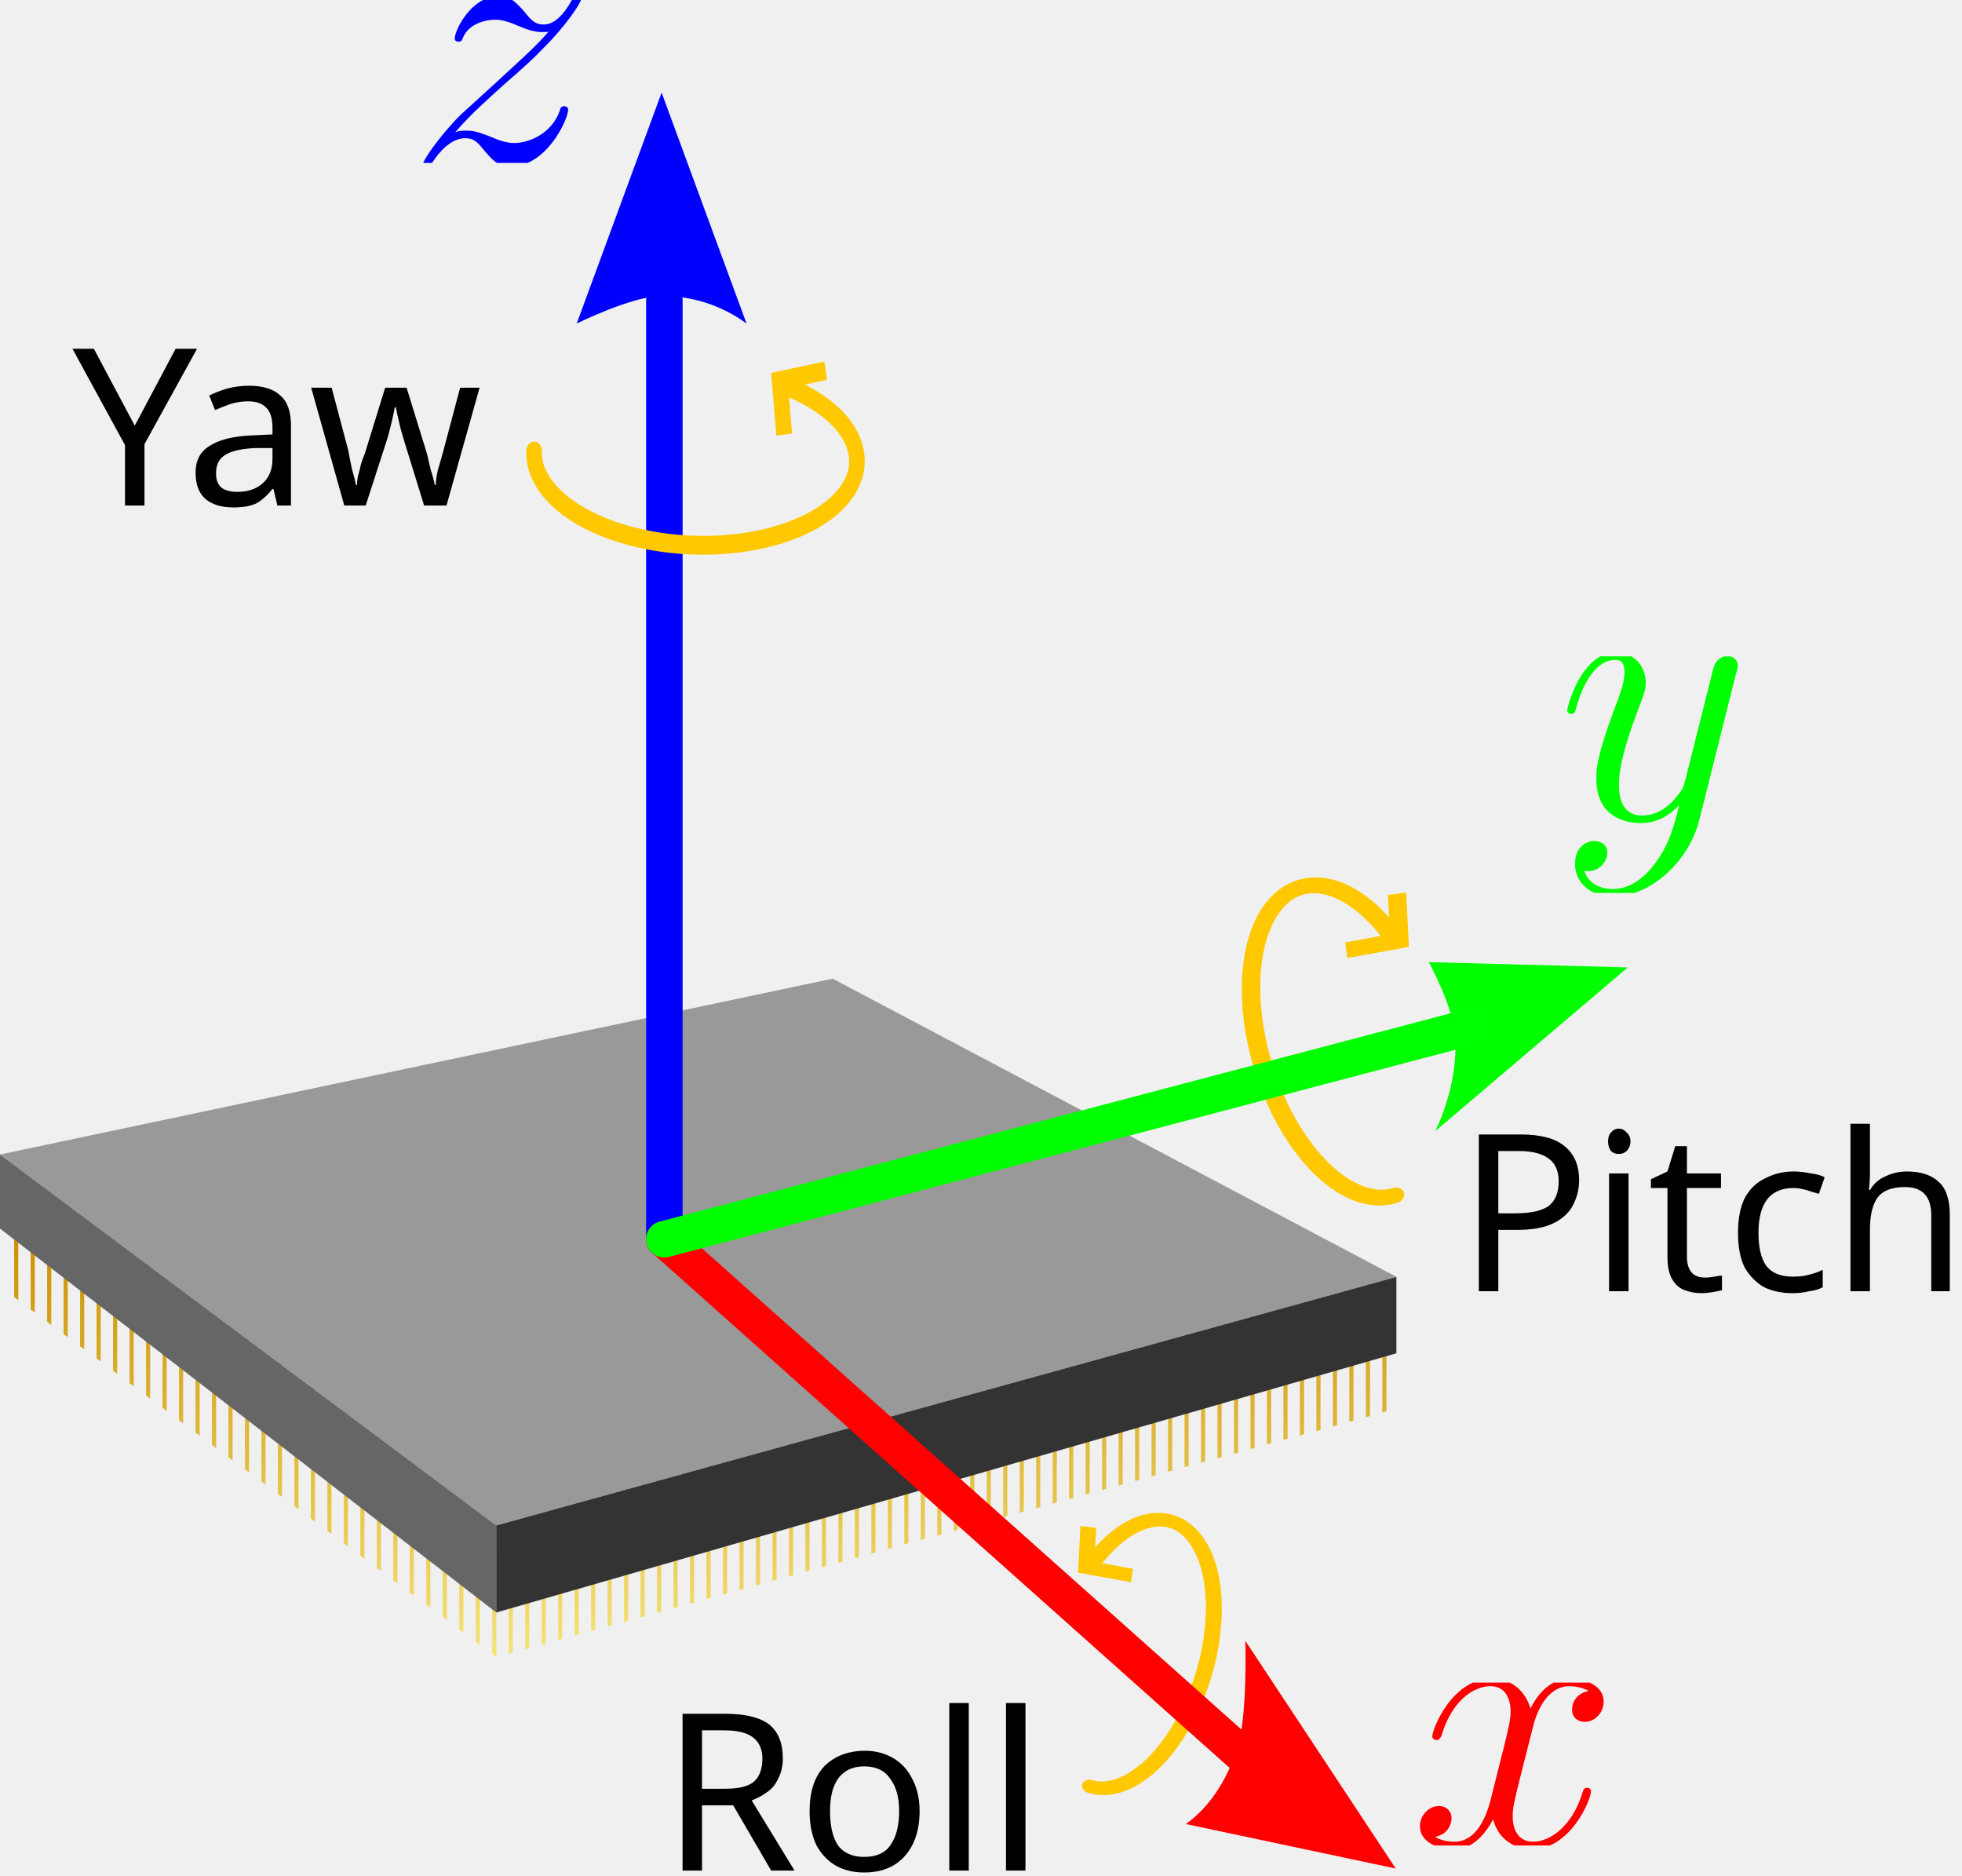
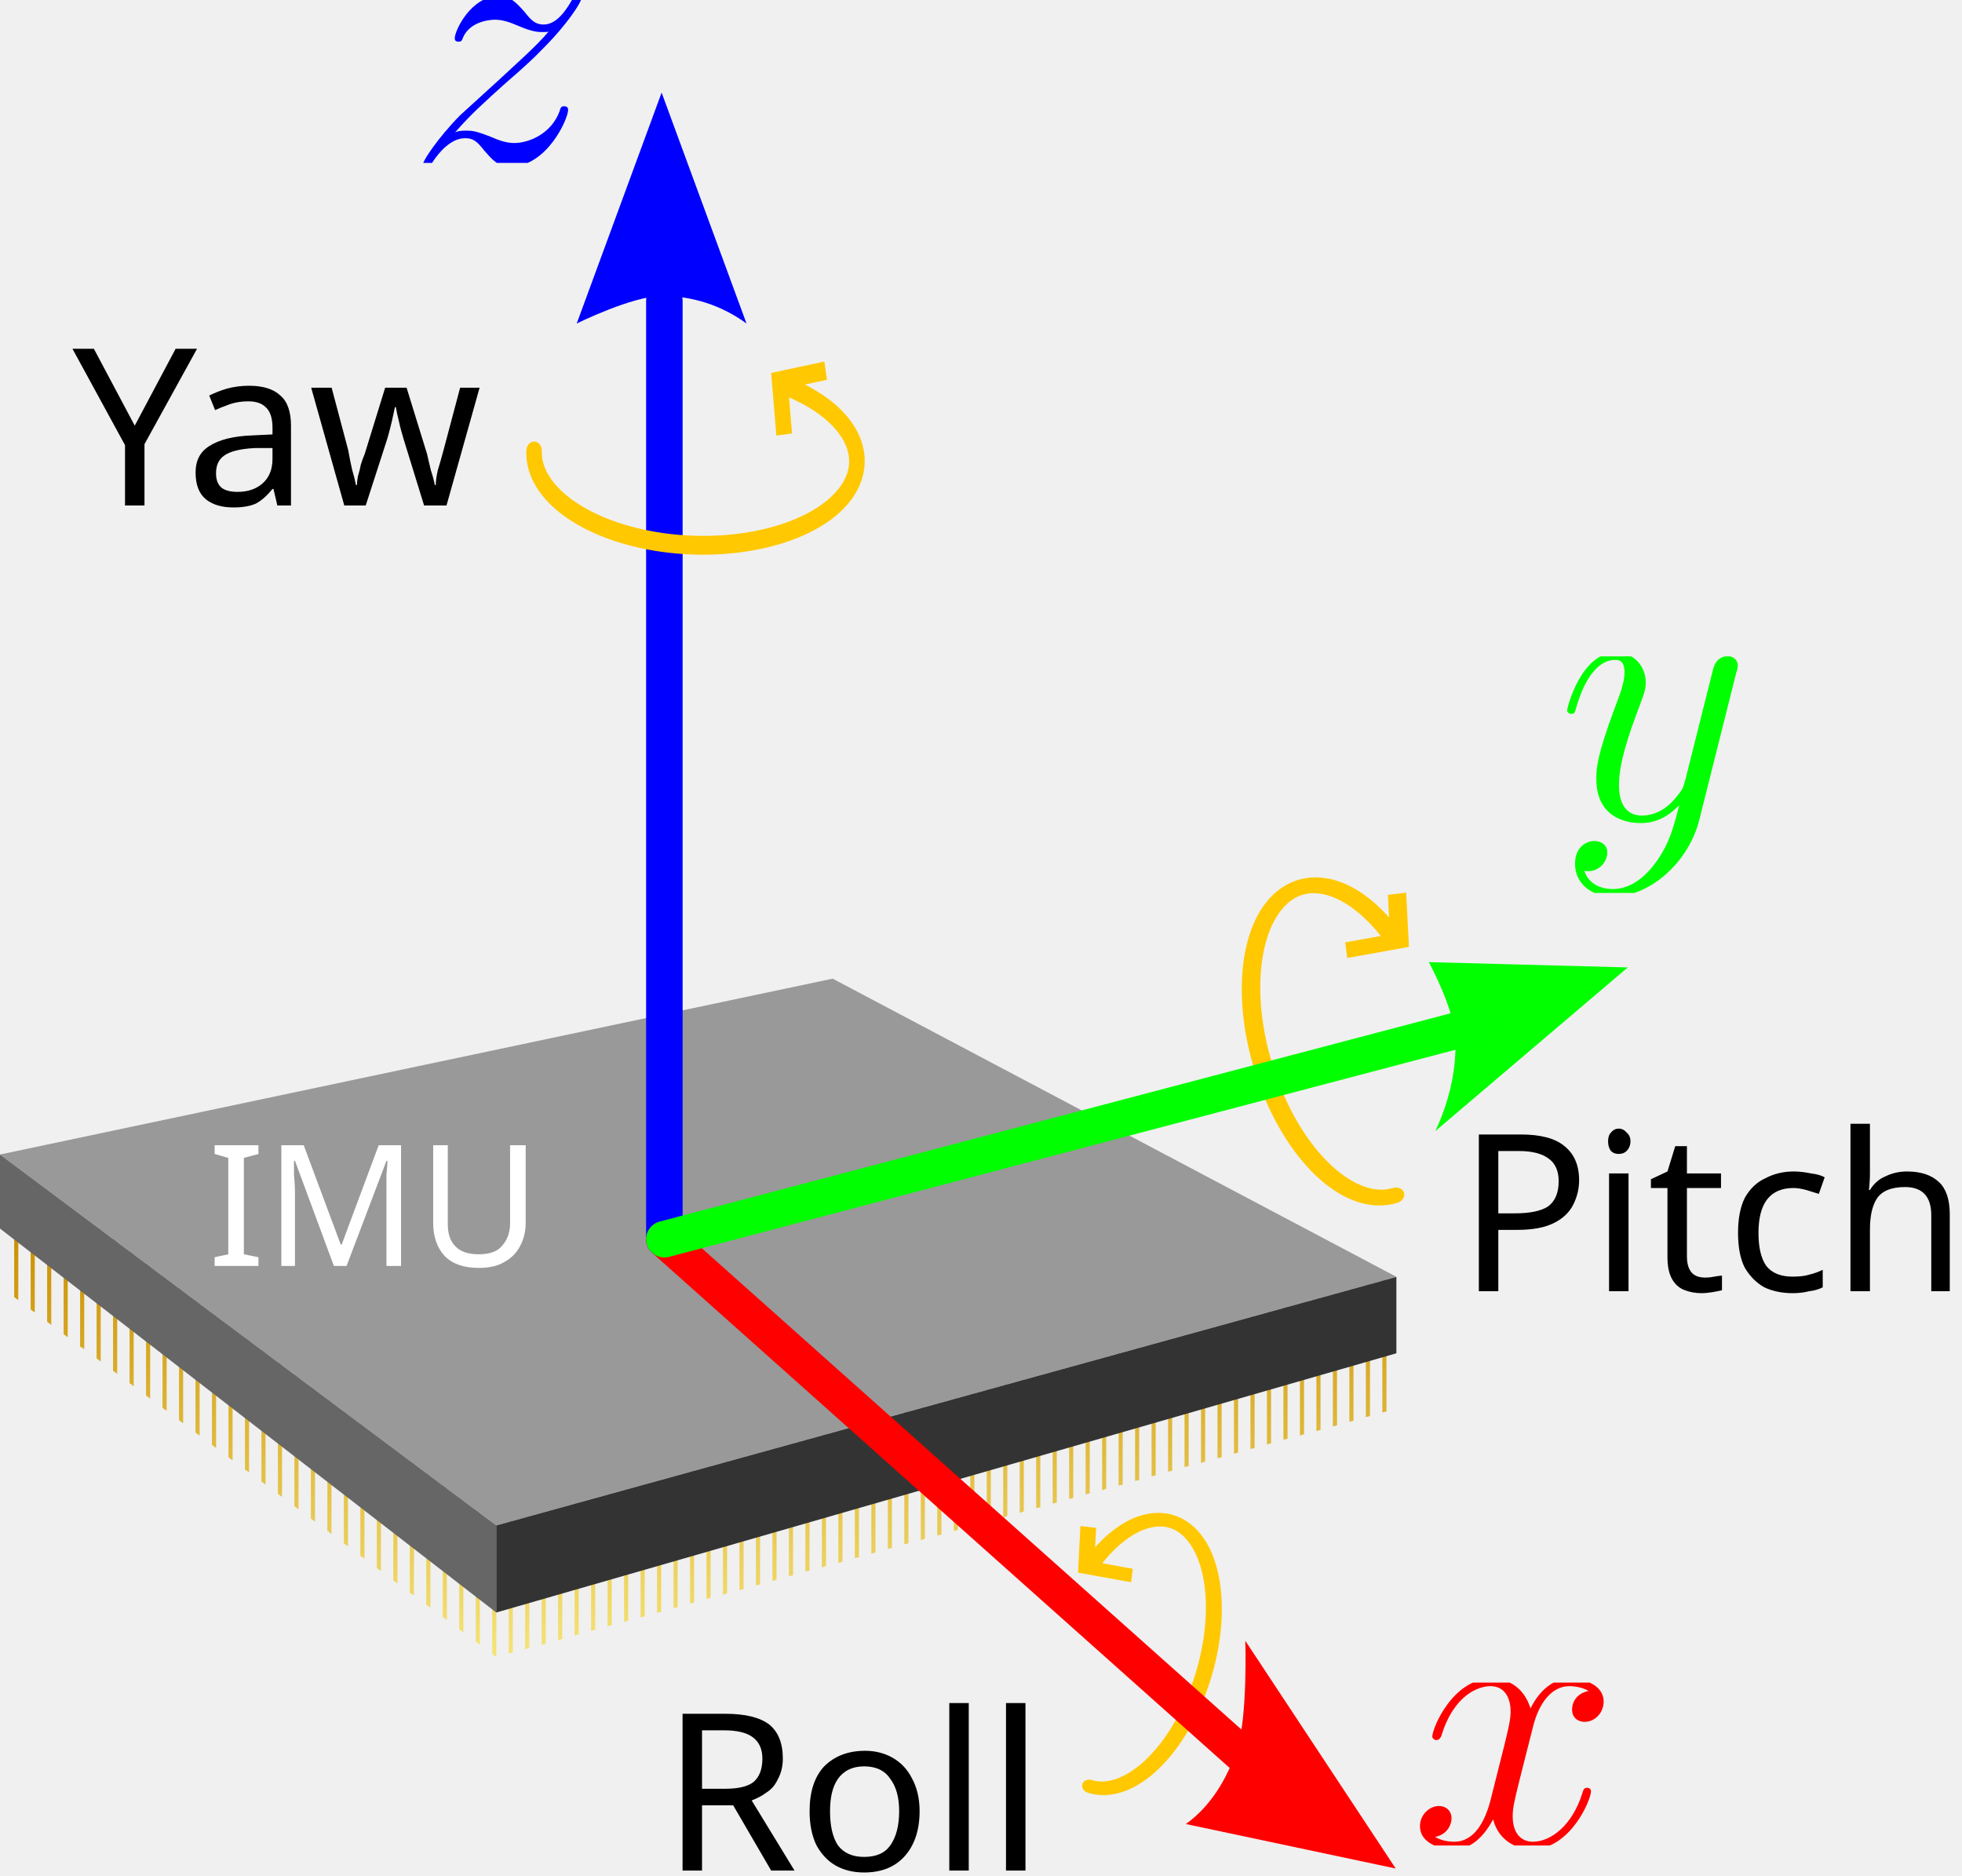
<svg xmlns="http://www.w3.org/2000/svg" width="31.492mm" height="30.099mm" viewBox="0 0 31.492 30.099" version="1.1" id="svg769" xml:space="preserve">
  <defs id="defs766">
    <clipPath clipPathUnits="userSpaceOnUse" id="clipPath1042">
      <path d="M 0,0 H 617 V 446 H 0 Z" id="path1040" />
    </clipPath>
    <clipPath clipPathUnits="userSpaceOnUse" id="clipPath1046">
      <path d="M 0,0 H 313773 V 226990 H 0 Z" id="path1044" />
    </clipPath>
    <clipPath clipPathUnits="userSpaceOnUse" id="clipPath1050">
      <path d="M 0,0 H 313773 V 226990 H 0 Z" id="path1048" />
    </clipPath>
    <clipPath clipPathUnits="userSpaceOnUse" id="clipPath1054">
      <path d="M 0,0 H 313773 V 226990 H 0 Z" id="path1052" />
    </clipPath>
    <clipPath clipPathUnits="userSpaceOnUse" id="clipPath1058">
      <path d="M 0,0 H 313773 V 226990 H 0 Z" id="path1056" />
    </clipPath>
    <clipPath clipPathUnits="userSpaceOnUse" id="clipPath1062">
      <path d="M 0,0 H 313773 V 226990 H 0 Z" id="path1060" />
    </clipPath>
    <clipPath clipPathUnits="userSpaceOnUse" id="clipPath1066">
      <path d="M 0,0 H 313773 V 226990 H 0 Z" id="path1064" />
    </clipPath>
    <clipPath clipPathUnits="userSpaceOnUse" id="clipPath1070">
      <path d="M 0,0 H 313773 V 226990 H 0 Z" id="path1068" />
    </clipPath>
    <clipPath clipPathUnits="userSpaceOnUse" id="clipPath1074">
      <path d="M 0,0 H 313773 V 226990 H 0 Z" id="path1072" />
    </clipPath>
    <clipPath clipPathUnits="userSpaceOnUse" id="clipPath1078">
      <path d="M 0,0 H 313773 V 226990 H 0 Z" id="path1076" />
    </clipPath>
    <clipPath clipPathUnits="userSpaceOnUse" id="clipPath1082">
      <path d="M 0,0 H 313773 V 226990 H 0 Z" id="path1080" />
    </clipPath>
    <clipPath clipPathUnits="userSpaceOnUse" id="clipPath1086">
      <path d="M 0,0 H 313773 V 226990 H 0 Z" id="path1084" />
    </clipPath>
    <clipPath clipPathUnits="userSpaceOnUse" id="clipPath1090">
      <path d="M 0,0 H 313773 V 226990 H 0 Z" id="path1088" />
    </clipPath>
    <clipPath clipPathUnits="userSpaceOnUse" id="clipPath1094">
      <path d="M 0,0 H 313773 V 226990 H 0 Z" id="path1092" />
    </clipPath>
    <clipPath clipPathUnits="userSpaceOnUse" id="clipPath1098">
      <path d="M 0,0 H 313773 V 226990 H 0 Z" id="path1096" />
    </clipPath>
    <clipPath clipPathUnits="userSpaceOnUse" id="clipPath1102">
      <path d="M 0,0 H 313773 V 226990 H 0 Z" id="path1100" />
    </clipPath>
    <clipPath clipPathUnits="userSpaceOnUse" id="clipPath1106">
      <path d="M 0,0 H 313773 V 226990 H 0 Z" id="path1104" />
    </clipPath>
    <clipPath clipPathUnits="userSpaceOnUse" id="clipPath1110">
      <path d="M 0,0 H 313773 V 226990 H 0 Z" id="path1108" />
    </clipPath>
    <clipPath clipPathUnits="userSpaceOnUse" id="clipPath1114">
      <path d="M 0,0 H 313773 V 226990 H 0 Z" id="path1112" />
    </clipPath>
    <clipPath clipPathUnits="userSpaceOnUse" id="clipPath1118">
      <path d="M 0,0 H 313773 V 226990 H 0 Z" id="path1116" />
    </clipPath>
    <clipPath clipPathUnits="userSpaceOnUse" id="clipPath1122">
      <path d="M 0,0 H 313773 V 226990 H 0 Z" id="path1120" />
    </clipPath>
    <clipPath clipPathUnits="userSpaceOnUse" id="clipPath1126">
      <path d="M 0,0 H 313773 V 226990 H 0 Z" id="path1124" />
    </clipPath>
    <clipPath clipPathUnits="userSpaceOnUse" id="clipPath1130">
      <path d="M 0,0 H 313773 V 226990 H 0 Z" id="path1128" />
    </clipPath>
    <clipPath clipPathUnits="userSpaceOnUse" id="clipPath1134">
      <path d="M 0,0 H 313773 V 226990 H 0 Z" id="path1132" />
    </clipPath>
    <clipPath clipPathUnits="userSpaceOnUse" id="clipPath1138">
      <path d="M 0,0 H 313773 V 226990 H 0 Z" id="path1136" />
    </clipPath>
    <clipPath clipPathUnits="userSpaceOnUse" id="clipPath1142">
      <path d="M 0,0 H 313773 V 226990 H 0 Z" id="path1140" />
    </clipPath>
    <clipPath clipPathUnits="userSpaceOnUse" id="clipPath1146">
      <path d="M 0,0 H 313773 V 226990 H 0 Z" id="path1144" />
    </clipPath>
    <clipPath clipPathUnits="userSpaceOnUse" id="clipPath1150">
      <path d="M 0,0 H 313773 V 226990 H 0 Z" id="path1148" />
    </clipPath>
    <clipPath clipPathUnits="userSpaceOnUse" id="clipPath1154">
      <path d="M 0,0 H 313773 V 226990 H 0 Z" id="path1152" />
    </clipPath>
    <clipPath clipPathUnits="userSpaceOnUse" id="clipPath1158">
      <path d="M 0,0 H 313773 V 226990 H 0 Z" id="path1156" />
    </clipPath>
    <clipPath clipPathUnits="userSpaceOnUse" id="clipPath1162">
      <path d="M 0,0 H 313773 V 226990 H 0 Z" id="path1160" />
    </clipPath>
    <clipPath clipPathUnits="userSpaceOnUse" id="clipPath1166">
      <path d="M 0,0 H 313773 V 226990 H 0 Z" id="path1164" />
    </clipPath>
    <clipPath clipPathUnits="userSpaceOnUse" id="clipPath1170">
      <path d="M 0,0 H 313773 V 226990 H 0 Z" id="path1168" />
    </clipPath>
    <clipPath clipPathUnits="userSpaceOnUse" id="clipPath1174">
      <path d="M 0,0 H 313773 V 226990 H 0 Z" id="path1172" />
    </clipPath>
    <clipPath clipPathUnits="userSpaceOnUse" id="clipPath1178">
      <path d="M 0,0 H 313773 V 226990 H 0 Z" id="path1176" />
    </clipPath>
    <clipPath clipPathUnits="userSpaceOnUse" id="clipPath1182">
      <path d="M 0,0 H 313773 V 226990 H 0 Z" id="path1180" />
    </clipPath>
    <clipPath clipPathUnits="userSpaceOnUse" id="clipPath1186">
      <path d="M 0,0 H 313773 V 226990 H 0 Z" id="path1184" />
    </clipPath>
    <clipPath clipPathUnits="userSpaceOnUse" id="clipPath1190">
      <path d="M 0,0 H 313773 V 226990 H 0 Z" id="path1188" />
    </clipPath>
    <clipPath clipPathUnits="userSpaceOnUse" id="clipPath1194">
      <path d="M 0,0 H 313773 V 226990 H 0 Z" id="path1192" />
    </clipPath>
    <clipPath clipPathUnits="userSpaceOnUse" id="clipPath1198">
      <path d="M 0,0 H 313773 V 226990 H 0 Z" id="path1196" />
    </clipPath>
    <clipPath clipPathUnits="userSpaceOnUse" id="clipPath1202">
      <path d="M 0,0 H 313773 V 226990 H 0 Z" id="path1200" />
    </clipPath>
    <clipPath clipPathUnits="userSpaceOnUse" id="clipPath1206">
      <path d="M 0,0 H 313773 V 226990 H 0 Z" id="path1204" />
    </clipPath>
    <clipPath clipPathUnits="userSpaceOnUse" id="clipPath1210">
      <path d="M 0,0 H 313773 V 226990 H 0 Z" id="path1208" />
    </clipPath>
    <clipPath clipPathUnits="userSpaceOnUse" id="clipPath1214">
      <path d="M 0,0 H 313773 V 226990 H 0 Z" id="path1212" />
    </clipPath>
    <clipPath clipPathUnits="userSpaceOnUse" id="clipPath1218">
      <path d="M 0,0 H 313773 V 226990 H 0 Z" id="path1216" />
    </clipPath>
    <clipPath clipPathUnits="userSpaceOnUse" id="clipPath1222">
      <path d="M 0,0 H 313773 V 226990 H 0 Z" id="path1220" />
    </clipPath>
    <clipPath clipPathUnits="userSpaceOnUse" id="clipPath1226">
      <path d="M 0,0 H 313773 V 226990 H 0 Z" id="path1224" />
    </clipPath>
    <clipPath clipPathUnits="userSpaceOnUse" id="clipPath1230">
      <path d="M 0,0 H 313773 V 226990 H 0 Z" id="path1228" />
    </clipPath>
    <clipPath clipPathUnits="userSpaceOnUse" id="clipPath1234">
      <path d="M 0,0 H 313773 V 226990 H 0 Z" id="path1232" />
    </clipPath>
    <clipPath clipPathUnits="userSpaceOnUse" id="clipPath1238">
      <path d="M 0,0 H 313773 V 226990 H 0 Z" id="path1236" />
    </clipPath>
    <clipPath clipPathUnits="userSpaceOnUse" id="clipPath1242">
      <path d="M 0,0 H 313773 V 226990 H 0 Z" id="path1240" />
    </clipPath>
    <clipPath clipPathUnits="userSpaceOnUse" id="clipPath1246">
      <path d="M 0,0 H 313773 V 226990 H 0 Z" id="path1244" />
    </clipPath>
    <clipPath clipPathUnits="userSpaceOnUse" id="clipPath1250">
      <path d="M 0,0 H 313773 V 226990 H 0 Z" id="path1248" />
    </clipPath>
    <clipPath clipPathUnits="userSpaceOnUse" id="clipPath1254">
      <path d="M 0,0 H 313773 V 226990 H 0 Z" id="path1252" />
    </clipPath>
    <clipPath clipPathUnits="userSpaceOnUse" id="clipPath1258">
      <path d="M 0,0 H 313773 V 226990 H 0 Z" id="path1256" />
    </clipPath>
    <clipPath clipPathUnits="userSpaceOnUse" id="clipPath1262">
      <path d="M 0,0 H 313773 V 226990 H 0 Z" id="path1260" />
    </clipPath>
    <clipPath clipPathUnits="userSpaceOnUse" id="clipPath1266">
      <path d="M 0,0 H 313773 V 226990 H 0 Z" id="path1264" />
    </clipPath>
    <clipPath clipPathUnits="userSpaceOnUse" id="clipPath1270">
      <path d="M 0,0 H 313773 V 226990 H 0 Z" id="path1268" />
    </clipPath>
    <clipPath clipPathUnits="userSpaceOnUse" id="clipPath1274">
      <path d="M 0,0 H 313773 V 226990 H 0 Z" id="path1272" />
    </clipPath>
    <clipPath clipPathUnits="userSpaceOnUse" id="clipPath1278">
      <path d="M 0,0 H 313773 V 226990 H 0 Z" id="path1276" />
    </clipPath>
    <clipPath clipPathUnits="userSpaceOnUse" id="clipPath1282">
      <path d="M 0,0 H 313773 V 226990 H 0 Z" id="path1280" />
    </clipPath>
    <clipPath clipPathUnits="userSpaceOnUse" id="clipPath1286">
      <path d="M 0,0 H 313773 V 226990 H 0 Z" id="path1284" />
    </clipPath>
    <clipPath clipPathUnits="userSpaceOnUse" id="clipPath1290">
      <path d="M 0,0 H 313773 V 226990 H 0 Z" id="path1288" />
    </clipPath>
    <clipPath clipPathUnits="userSpaceOnUse" id="clipPath1294">
      <path d="M 0,0 H 313773 V 226990 H 0 Z" id="path1292" />
    </clipPath>
    <clipPath clipPathUnits="userSpaceOnUse" id="clipPath1298">
      <path d="M 0,0 H 313773 V 226990 H 0 Z" id="path1296" />
    </clipPath>
    <clipPath clipPathUnits="userSpaceOnUse" id="clipPath1302">
      <path d="M 0,0 H 313773 V 226990 H 0 Z" id="path1300" />
    </clipPath>
    <clipPath clipPathUnits="userSpaceOnUse" id="clipPath1306">
      <path d="M 0,0 H 313773 V 226990 H 0 Z" id="path1304" />
    </clipPath>
    <clipPath clipPathUnits="userSpaceOnUse" id="clipPath1310">
      <path d="M 0,0 H 313773 V 226990 H 0 Z" id="path1308" />
    </clipPath>
    <clipPath clipPathUnits="userSpaceOnUse" id="clipPath1314">
      <path d="M 0,0 H 313773 V 226990 H 0 Z" id="path1312" />
    </clipPath>
    <clipPath clipPathUnits="userSpaceOnUse" id="clipPath1318">
      <path d="M 0,0 H 313773 V 226990 H 0 Z" id="path1316" />
    </clipPath>
    <clipPath clipPathUnits="userSpaceOnUse" id="clipPath1322">
      <path d="M 0,0 H 313773 V 226990 H 0 Z" id="path1320" />
    </clipPath>
    <clipPath clipPathUnits="userSpaceOnUse" id="clipPath1326">
      <path d="M 0,0 H 313773 V 226990 H 0 Z" id="path1324" />
    </clipPath>
    <clipPath clipPathUnits="userSpaceOnUse" id="clipPath1330">
      <path d="M 0,0 H 313773 V 226990 H 0 Z" id="path1328" />
    </clipPath>
    <clipPath clipPathUnits="userSpaceOnUse" id="clipPath1334">
      <path d="M 0,0 H 313773 V 226990 H 0 Z" id="path1332" />
    </clipPath>
    <clipPath clipPathUnits="userSpaceOnUse" id="clipPath1338">
      <path d="M 0,0 H 313773 V 226990 H 0 Z" id="path1336" />
    </clipPath>
    <clipPath clipPathUnits="userSpaceOnUse" id="clipPath1342">
      <path d="M 0,0 H 313773 V 226990 H 0 Z" id="path1340" />
    </clipPath>
    <clipPath clipPathUnits="userSpaceOnUse" id="clipPath1346">
      <path d="M 0,0 H 313773 V 226990 H 0 Z" id="path1344" />
    </clipPath>
    <clipPath clipPathUnits="userSpaceOnUse" id="clipPath1350">
      <path d="M 0,0 H 313773 V 226990 H 0 Z" id="path1348" />
    </clipPath>
    <clipPath clipPathUnits="userSpaceOnUse" id="clipPath1354">
      <path d="M 0,0 H 313773 V 226990 H 0 Z" id="path1352" />
    </clipPath>
    <clipPath clipPathUnits="userSpaceOnUse" id="clipPath1358">
      <path d="M 0,0 H 313773 V 226990 H 0 Z" id="path1356" />
    </clipPath>
    <clipPath clipPathUnits="userSpaceOnUse" id="clipPath1362">
      <path d="M 0,0 H 313773 V 226990 H 0 Z" id="path1360" />
    </clipPath>
    <clipPath clipPathUnits="userSpaceOnUse" id="clipPath1366">
      <path d="M 14600,39214.547 H 64508.004 V 89471.805 H 14600 Z" clip-rule="evenodd" id="path1364" />
    </clipPath>
    <clipPath clipPathUnits="userSpaceOnUse" id="clipPath1370">
      <path d="M 0,0 H 313773 V 226990 H 0 Z" id="path1368" />
    </clipPath>
    <clipPath clipPathUnits="userSpaceOnUse" id="clipPath1374">
      <path d="M 0,0 H 313773 V 226990 H 0 Z" id="path1372" />
    </clipPath>
    <clipPath clipPathUnits="userSpaceOnUse" id="clipPath1378">
      <path d="M 0,0 H 313773 V 226990 H 0 Z" id="path1376" />
    </clipPath>
    <clipPath clipPathUnits="userSpaceOnUse" id="clipPath1382">
      <path d="M 0,0 H 313773 V 226990 H 0 Z" id="path1380" />
    </clipPath>
    <clipPath clipPathUnits="userSpaceOnUse" id="clipPath1386">
      <path d="M 0,0 H 313773 V 226990 H 0 Z" id="path1384" />
    </clipPath>
    <clipPath clipPathUnits="userSpaceOnUse" id="clipPath1390">
      <path d="M 0,0 H 313773 V 226990 H 0 Z" id="path1388" />
    </clipPath>
    <style id="style5622">.cls-1{fill:#8fafcf}.cls-2{fill:#6f899e}.cls-4{fill:#595959}</style>
    <linearGradient id="linearGradient5956" y2="-181.11" gradientUnits="userSpaceOnUse" x2="221.23" y1="-213.08" x1="221.23">
      <stop id="stop5602" stop-color="#ca8e00" offset="0" />
      <stop id="stop5604" stop-color="#fff691" offset="1" />
    </linearGradient>
    <clipPath id="clipPath4534">
      <path d="M 0,0 H 5 V 6.227 H 0 Z m 0,0" id="path5395" />
    </clipPath>
    <clipPath id="clipPath254">
      <path d="M 0,0 H 8.836 V 10.762 H 0 Z m 0,0" id="path8815" />
    </clipPath>
    <clipPath id="clipPath7691">
      <path d="M 0,0 H 9 V 7.41 H 0 Z m 0,0" id="path7566" />
    </clipPath>
    <clipPath id="clipPath8144">
      <path d="M 0,0 H 8 V 7.41 H 0 Z m 0,0" id="path6258" />
    </clipPath>
  </defs>
  <g id="layer1" style="display:inline" transform="translate(-114.384,-68.4408)">
    <g id="g5950" transform="matrix(0.2645833,0,0,0.2645833,65.76414,144.4309)" style="display:inline">
      <path id="path5074" d="m 184.62,-212.69 v 4.156 l 0.25,0.188 v -4.344 z m 1,0 v 4.906 l 0.25,0.188 v -5.094 z m 1,0 v 5.656 l 0.25,0.188 v -5.844 z m 1,0 v 6.406 l 0.25,0.188 v -6.594 z m 1,0 v 7.156 l 0.25,0.156 v -7.312 z m 1,0 v 7.875 l 0.25,0.188 v -8 l -0.094,-0.062 z m 1,0.625 v 8 l 0.25,0.188 v -8 z m 1,0.75 v 8 l 0.25,0.188 v -8 z m 1,0.75 v 8 l 0.25,0.188 v -8 z m 1,0.75 v 8 l 0.25,0.188 v -8 z m 74.25,0.219 -0.25,0.062 v 8 l 0.25,-0.062 z m -1,0.281 -0.25,0.062 v 8 l 0.25,-0.062 z m -72.25,0.25 v 8 l 0.25,0.188 v -8 z m 71.25,0.031 -0.25,0.062 v 8 l 0.25,-0.062 z m -1,0.281 -0.25,0.062 v 8 l 0.25,-0.062 z m -1,0.281 -0.25,0.062 v 8 l 0.25,-0.062 z m -68.25,0.156 v 8 l 0.25,0.188 v -8 z m 67.25,0.094 -0.25,0.094 v 8 l 0.25,-0.094 z m -1,0.281 -0.25,0.062 v 8 l 0.25,-0.062 z m -1,0.281 -0.25,0.062 v 8 l 0.25,-0.062 z m -64.25,0.094 v 8 l 0.25,0.188 v -8 z m 63.25,0.188 -0.25,0.062 v 8 l 0.25,-0.062 z m -1,0.281 -0.25,0.062 v 8 l 0.25,-0.062 z m -61.25,0.281 v 8 l 0.25,0.188 v -8 z m 60.25,0 -0.25,0.062 v 8 l 0.25,-0.062 z m -1,0.25 -0.25,0.094 v 8 l 0.25,-0.094 z m -1,0.281 -0.25,0.062 v 8 l 0.25,-0.062 z m -57.25,0.219 v 8 l 0.25,0.156 v -8 z m 56.25,0.062 -0.25,0.062 v 8 l 0.25,-0.062 z m -1,0.281 -0.25,0.062 v 8 l 0.25,-0.062 z m -1,0.281 -0.25,0.062 v 8 l 0.25,-0.062 z m -53.25,0.094 v 8 l 0.25,0.188 v -8 z m 52.25,0.188 -0.25,0.062 v 8 l 0.25,-0.062 z m -1,0.25 -0.25,0.094 v 8 l 0.25,-0.094 z m -1,0.281 -0.25,0.062 v 8 l 0.25,-0.062 z m -49.25,0.031 v 8 l 0.25,0.188 v -8 z m 48.25,0.25 -0.25,0.062 v 8 l 0.25,-0.062 z m -1,0.281 -0.25,0.062 v 8 l 0.25,-0.062 z m -46.25,0.219 v 8 l 0.25,0.188 v -8 z m 45.25,0.062 -0.25,0.062 v 8 l 0.25,-0.062 z m -1,0.25 -0.25,0.094 v 8 l 0.25,-0.094 z m -1,0.281 -0.25,0.094 v 8 l 0.25,-0.094 z m -42.25,0.156 v 8 l 0.25,0.188 v -8 z m 41.25,0.125 -0.25,0.062 v 8 l 0.25,-0.062 z m -1,0.281 -0.25,0.062 v 8 l 0.25,-0.062 z m -1,0.281 -0.25,0.062 v 8 l 0.25,-0.062 z m -38.25,0.062 v 8 l 0.25,0.188 v -8 z m 37.25,0.219 -0.25,0.062 v 8 l 0.25,-0.062 z m -1,0.25 -0.25,0.094 v 8 l 0.25,-0.094 z m -35.25,0.281 v 8 l 0.25,0.188 v -8 z m 34.25,0 -0.25,0.062 v 8 l 0.25,-0.062 z m -1,0.281 -0.25,0.062 v 8 l 0.25,-0.062 z m -1,0.281 -0.25,0.062 v 8 l 0.25,-0.062 z m -31.25,0.188 v 8 l 0.25,0.188 v -8 z m 30.25,0.094 -0.25,0.062 v 8 l 0.25,-0.062 z m -1,0.281 -0.25,0.062 v 8 l 0.25,-0.062 z m -1,0.25 -0.25,0.094 v 8 l 0.25,-0.094 z m -27.25,0.125 v 8 l 0.25,0.188 v -8 z m 26.25,0.156 -0.25,0.062 v 8 l 0.25,-0.062 z m -1,0.281 -0.25,0.062 v 8 l 0.25,-0.062 z m -1,0.281 -0.25,0.062 v 8 l 0.25,-0.062 z m -23.25,0.031 v 8 l 0.25,0.188 v -8 z m 22.25,0.25 -0.25,0.062 v 8 l 0.25,-0.062 z m -1,0.281 -0.25,0.062 v 8 l 0.25,-0.062 z m -20.25,0.219 v 8 l 0.25,0.156 v -8 z m 19.25,0.031 -0.25,0.094 v 8 l 0.25,-0.094 z m -1,0.281 -0.25,0.062 v 8 l 0.25,-0.062 z m -1,0.281 -0.25,0.062 v 8 l 0.25,-0.062 z m -16.25,0.125 v 8 l 0.25,0.188 v -8 z m 15.25,0.156 -0.25,0.062 v 8 l 0.25,-0.062 z m -1,0.281 -0.25,0.062 v 8 l 0.25,-0.062 z m -1,0.281 -0.25,0.062 v 8 l 0.25,-0.062 z m -12.25,0.031 v 8 l 0.25,0.188 v -8 z m 11.25,0.219 -0.25,0.094 v 8 l 0.25,-0.094 z m -1,0.281 -0.25,0.062 v 8 l 0.25,-0.062 z m -9.25,0.25 v 8 l 0.25,0.188 v -8 z m 8.25,0.031 -0.25,0.062 v 8 l 0.25,-0.062 z m -1,0.281 -0.25,0.062 v 8 l 0.25,-0.062 z m -1,0.281 -0.25,0.062 v 8 l 0.25,-0.062 z m -5.25,0.156 v 8 l 0.25,0.188 v -8 z m 4.25,0.125 -0.25,0.062 v 8 l 0.25,-0.062 z m -1,0.25 -0.25,0.094 v 8 l 0.25,-0.094 z m -1,0.281 -0.25,0.062 v 8 l 0.25,-0.062 z m -1.25,0.094 v 8 l 0.25,0.188 v -8 z" style="color:#000000;text-indent:0;text-transform:none;fill:url(#linearGradient5956)" fill="url(#linearGradient5956)" />
      <path id="path4072" d="m 183.76,-217.18 30.104,22.496 54.612,-15.076 -34.202,-18.087 z" fill="#999999" fill-rule="evenodd" />
      <path id="path4074" d="m 213.86,-194.68 v 5.281 l 54.612,-15.725 v -4.632 z" fill="#333333" fill-rule="evenodd" />
      <path id="path4076" d="m 183.76,-217.18 30.104,22.496 v 5.281 l -30.104,-23.286 z" fill="#666666" fill-rule="evenodd" />
    </g>
  </g>
  <g id="layer2" style="display:inline" transform="translate(-114.3845,-68.44081)">
    <g id="g6101" transform="translate(1.43012,-0.89989)">
      <path d="m 122.211,74.533 1.363,-3.706 1.363,3.706 c -0.402,-0.296 -0.879,-0.443 -1.357,-0.443 -0.478,5.29e-4 -1.369,0.443 -1.369,0.443 z" stroke="#000" stroke-linejoin="round" stroke-width="0.117" id="path36" style="fill:#0000ff;fill-opacity:1;stroke:none;stroke-opacity:1" />
      <path d="m 132.942,95.671 2.415,3.656 -3.369,-0.714 c 0.379,-0.269 0.663,-0.706 0.829,-1.227 0.164,-0.514 0.126,-1.714 0.126,-1.714 z" stroke="#000" stroke-linejoin="round" stroke-width="0.117" id="path44" style="fill:#ff0000;fill-opacity:1;stroke:none" />
      <path d="m 135.888,84.781 3.194,0.085 -3.09,2.627 c 0.233,-0.49 0.34,-1.007 0.324,-1.48 -0.016,-0.48 -0.428,-1.232 -0.428,-1.232 z" stroke="#000" stroke-linejoin="round" stroke-width="0.117" id="path50" style="fill:#01ff00;fill-opacity:1;stroke:none;stroke-opacity:1" />
      <g id="g3583-9" style="fill:none;stroke:#ffc800;stroke-width:6.296;stroke-miterlimit:4;stroke-dasharray:none;stroke-opacity:1" transform="matrix(0.01177784,0.03822482,-0.04510323,0.01389722,162.5379,67.92203)">
        <g id="g3421-8" style="fill:none;stroke:#ffc800;stroke-opacity:1">
          <path d="M 465.281,703.733 A 72.334,32.583 0 1 1 355.364,675.894" transform="matrix(0.8937721,0,0,0.9182214,-123.7782,32.98141)" id="path3197-7" style="fill:none;stroke:#ffc800;stroke-width:6.95;stroke-linecap:round;stroke-linejoin:miter;stroke-miterlimit:4;stroke-dasharray:none;stroke-opacity:1" />
          <path d="m 192.283,670.454 v 0 c 0,0 0,0 2.607,-18.246 -18.246,-3.91 -18.246,-3.91 -18.246,-3.91" id="path3199-2" style="fill:none;fill-opacity:1;stroke:#ffc800;stroke-width:6.296;stroke-linecap:butt;stroke-linejoin:miter;stroke-miterlimit:4;stroke-dasharray:none;stroke-opacity:1" />
        </g>
      </g>
      <g id="g3583-9-8" style="fill:none;stroke:#ffc800;stroke-width:6.296;stroke-miterlimit:4;stroke-dasharray:none;stroke-opacity:1" transform="matrix(0.00766581,-0.03353827,0.03957336,0.00904524,99.17482,100.4086)">
        <g id="g3421-8-2" style="fill:none;stroke:#ffc800;stroke-opacity:1" transform="matrix(-0.9972499,-0.06281041,-0.08744922,0.9972499,621.2029,78.96079)">
          <path d="M 465.281,703.733 A 72.334,32.583 0 1 1 355.364,675.894" transform="matrix(0.8937721,0,0,0.9182214,-123.7782,32.98141)" id="path3197-7-9" style="fill:none;stroke:#ffc800;stroke-width:6.95;stroke-linecap:round;stroke-linejoin:miter;stroke-miterlimit:4;stroke-dasharray:none;stroke-opacity:1" />
          <path d="m 192.283,670.454 v 0 c 0,0 0,0 2.607,-18.246 -18.246,-3.91 -18.246,-3.91 -18.246,-3.91" id="path3199-2-9" style="fill:none;fill-opacity:1;stroke:#ffc800;stroke-width:6.296;stroke-linecap:butt;stroke-linejoin:miter;stroke-miterlimit:4;stroke-dasharray:none;stroke-opacity:1" />
        </g>
      </g>
      <text xml:space="preserve" style="font-style:normal;font-variant:normal;font-weight:normal;font-stretch:normal;font-size:3.528px;line-height:1.25;font-family:'CMU Serif';-inkscape-font-specification:'CMU Serif, Normal';font-variant-ligatures:normal;font-variant-caps:normal;font-variant-numeric:normal;font-variant-east-asian:normal;fill:#000000;fill-opacity:1;stroke:none;stroke-width:1.666;stroke-miterlimit:4;stroke-dasharray:none" x="123.568" y="99.362" id="text31634">
        <tspan id="tspan31632" style="font-style:normal;font-variant:normal;font-weight:normal;font-stretch:normal;font-size:3.528px;font-family:'CMU Serif';-inkscape-font-specification:'CMU Serif, Normal';font-variant-ligatures:normal;font-variant-caps:normal;font-variant-numeric:normal;font-variant-east-asian:normal;stroke-width:1.666" x="123.568" y="99.362">Roll</tspan>
      </text>
      <text xml:space="preserve" style="font-style:normal;font-variant:normal;font-weight:normal;font-stretch:normal;font-size:3.528px;line-height:1.25;font-family:'CMU Serif';-inkscape-font-specification:'CMU Serif, Normal';font-variant-ligatures:normal;font-variant-caps:normal;font-variant-numeric:normal;font-variant-east-asian:normal;fill:#000000;fill-opacity:1;stroke:none;stroke-width:1.666;stroke-miterlimit:4;stroke-dasharray:none" x="136.347" y="90.06" id="text31634-78">
        <tspan id="tspan31632-2" style="font-style:normal;font-variant:normal;font-weight:normal;font-stretch:normal;font-size:3.528px;font-family:'CMU Serif';-inkscape-font-specification:'CMU Serif, Normal';font-variant-ligatures:normal;font-variant-caps:normal;font-variant-numeric:normal;font-variant-east-asian:normal;stroke-width:1.666" x="136.347" y="90.06">Pitch</tspan>
      </text>
      <text xml:space="preserve" style="font-style:normal;font-variant:normal;font-weight:normal;font-stretch:normal;font-size:3.528px;line-height:1.25;font-family:'CMU Serif';-inkscape-font-specification:'CMU Serif, Normal';font-variant-ligatures:normal;font-variant-caps:normal;font-variant-numeric:normal;font-variant-east-asian:normal;fill:#000000;fill-opacity:1;stroke:none;stroke-width:1.666;stroke-miterlimit:4;stroke-dasharray:none" x="114.116" y="77.453" id="text31634-7">
        <tspan id="tspan31632-0" style="font-style:normal;font-variant:normal;font-weight:normal;font-stretch:normal;font-size:3.528px;font-family:'CMU Serif';-inkscape-font-specification:'CMU Serif, Normal';font-variant-ligatures:normal;font-variant-caps:normal;font-variant-numeric:normal;font-variant-east-asian:normal;stroke-width:1.666" x="114.116" y="77.453">Yaw</tspan>
      </text>
      <g id="g8372">
        <path d="M 123.618,74.168 V 89.228" fill="#255e91" stroke="#000" stroke-linecap="round" stroke-linejoin="round" stroke-width="0.586" id="path38" style="fill:none;fill-opacity:1;stroke:#0000ff;stroke-opacity:1" />
        <path d="m 132.857,97.468 -9.239,-8.239" fill="#255e91" stroke="#000" stroke-linecap="round" stroke-linejoin="round" stroke-width="0.586" id="path46" style="fill:none;fill-opacity:1;stroke:#ff0000;stroke-opacity:1" />
        <path d="m 136.678,85.789 -13.06,3.439" fill="#255e91" stroke="#000" stroke-linecap="round" stroke-linejoin="round" stroke-width="0.586" id="path52" style="fill:#255ef7;fill-opacity:1;stroke:#00ff00;stroke-opacity:1" />
      </g>
      <g id="g3583" style="stroke:#ffc800;stroke-width:6.296;stroke-miterlimit:4;stroke-dasharray:none;stroke-opacity:1" transform="matrix(-0.04007409,-0.00148705,-0.00175464,0.04728527,134.4235,44.8973)">
        <g id="g3421" style="stroke:#ffc800;stroke-opacity:1">
          <path d="M 465.281,703.733 A 72.334,32.583 0 1 1 355.364,675.894" transform="matrix(0.8937721,0,0,0.9182214,-123.7782,32.98141)" id="path3197" style="fill:none;stroke:#ffc800;stroke-width:6.95;stroke-linecap:round;stroke-linejoin:miter;stroke-miterlimit:4;stroke-dasharray:none;stroke-opacity:1" />
          <path d="m 192.283,670.454 v 0 c 0,0 0,0 2.607,-18.246 -18.246,-3.91 -18.246,-3.91 -18.246,-3.91" id="path3199" style="fill:none;fill-opacity:1;stroke:#ffc800;stroke-width:6.296;stroke-linecap:butt;stroke-linejoin:miter;stroke-miterlimit:4;stroke-dasharray:none;stroke-opacity:1" />
        </g>
      </g>
      <g transform="translate(138.1083,79.81025)" id="g7121" style="fill:#00ff00">
        <g id="g7119" transform="matrix(0.352778,0,0,0.352778,-0.165365,0.0637645)" style="fill:#00ff00">
          <g clip-path="url(#clipPath254)" clip-rule="nonzero" id="g7117" style="fill:#00ff00">
            <g style="fill:#00ff00;fill-opacity:1" id="g7115">
              <g id="g7113" transform="translate(0,7.413)" style="fill:#00ff00">
                <path style="fill:#00ff00;stroke:none" d="m 4.531,1.922 c -0.469,0.656 -1.141,1.25 -1.984,1.25 -0.203,0 -1.031,-0.031 -1.297,-0.828 0.062,0.016 0.141,0.016 0.172,0.016 0.531,0 0.875,-0.453 0.875,-0.844 0,-0.391 -0.328,-0.531 -0.594,-0.531 -0.281,0 -0.875,0.203 -0.875,1.047 0,0.875 0.734,1.484 1.719,1.484 1.719,0 3.469,-1.594 3.938,-3.5 l 1.688,-6.719 c 0.031,-0.078 0.062,-0.188 0.062,-0.281 0,-0.266 -0.203,-0.438 -0.469,-0.438 -0.156,0 -0.516,0.062 -0.656,0.594 L 5.844,-1.781 C 5.75,-1.469 5.75,-1.422 5.609,-1.234 5.266,-0.75 4.703,-0.172 3.875,-0.172 c -0.969,0 -1.047,-0.953 -1.047,-1.406 0,-0.984 0.453,-2.312 0.922,-3.547 0.188,-0.5 0.297,-0.75 0.297,-1.094 0,-0.719 -0.516,-1.375 -1.359,-1.375 -1.578,0 -2.219,2.5 -2.219,2.641 0,0.062 0.062,0.156 0.188,0.156 0.156,0 0.172,-0.078 0.234,-0.312 C 1.312,-6.562 1.969,-7.25 2.641,-7.25 c 0.156,0 0.438,0 0.438,0.562 0,0.453 -0.188,0.953 -0.438,1.609 -0.844,2.25 -0.844,2.828 -0.844,3.234 0,1.641 1.172,2.016 2.031,2.016 0.5,0 1.109,-0.156 1.719,-0.797 L 5.562,-0.609 C 5.297,0.406 5.125,1.078 4.531,1.922 Z m 0,0" id="path7111" />
              </g>
            </g>
          </g>
        </g>
      </g>
      <g transform="translate(135.7459,96.27886)" id="g7609" style="fill:#ff0000">
        <g id="g7607" transform="matrix(0.352778,0,0,0.352778,-0.170877,0.0641173)" style="fill:#ff0000">
          <g clip-path="url(#clipPath7691)" clip-rule="nonzero" id="g7605" style="fill:#ff0000">
            <g style="fill:#ff0000;fill-opacity:1" id="g7603">
              <g id="g7601" transform="translate(0,7.412)" style="fill:#ff0000">
                <path style="fill:#ff0000;stroke:none" d="m 8.156,-7.031 c -0.547,0.109 -0.75,0.516 -0.75,0.844 0,0.422 0.328,0.562 0.562,0.562 0.516,0 0.875,-0.453 0.875,-0.922 0,-0.719 -0.812,-1.047 -1.547,-1.047 -1.047,0 -1.625,1.031 -1.781,1.359 -0.406,-1.297 -1.469,-1.359 -1.781,-1.359 -1.75,0 -2.688,2.25 -2.688,2.641 0,0.062 0.078,0.156 0.188,0.156 0.141,0 0.172,-0.109 0.219,-0.172 C 2.031,-6.891 3.188,-7.25 3.688,-7.25 c 0.766,0 0.922,0.719 0.922,1.141 0,0.375 -0.094,0.766 -0.297,1.594 L 3.719,-2.156 c -0.25,1.031 -0.75,1.984 -1.672,1.984 -0.078,0 -0.516,0 -0.875,-0.219 0.625,-0.125 0.75,-0.641 0.75,-0.844 0,-0.344 -0.25,-0.562 -0.578,-0.562 -0.406,0 -0.859,0.375 -0.859,0.922 0,0.719 0.812,1.047 1.547,1.047 0.828,0 1.406,-0.656 1.781,-1.359 0.266,1.016 1.125,1.359 1.766,1.359 1.75,0 2.688,-2.25 2.688,-2.641 0,-0.078 -0.062,-0.156 -0.172,-0.156 -0.156,0 -0.172,0.094 -0.219,0.234 -0.469,1.516 -1.469,2.219 -2.25,2.219 -0.594,0 -0.922,-0.453 -0.922,-1.156 0,-0.375 0.062,-0.656 0.344,-1.781 l 0.594,-2.344 C 5.906,-6.484 6.484,-7.25 7.281,-7.25 c 0.031,0 0.516,0 0.875,0.219 z m 0,0" id="path7599" />
              </g>
            </g>
          </g>
        </g>
      </g>
      <g transform="translate(119.7466,69.27658)" id="g8113" style="fill:#0000ff">
        <g id="g8111" transform="matrix(0.352778,0,0,0.352778,-0.259071,0.0641173)" style="fill:#0000ff">
          <g clip-path="url(#clipPath8144)" clip-rule="nonzero" id="g8109" style="fill:#0000ff">
            <g style="fill:#0000ff;fill-opacity:1" id="g8107">
              <g id="g8105" transform="translate(0,7.412)" style="fill:#0000ff">
                <path style="fill:#0000ff;stroke:none" d="m 2.188,-1.391 c 0.734,-0.844 1.344,-1.375 2.203,-2.156 C 5.422,-4.438 5.875,-4.875 6.109,-5.125 7.312,-6.312 7.922,-7.312 7.922,-7.453 7.922,-7.594 7.781,-7.594 7.75,-7.594 c -0.125,0 -0.156,0.062 -0.25,0.188 -0.422,0.75 -0.844,1.109 -1.281,1.109 -0.359,0 -0.547,-0.156 -0.875,-0.578 -0.375,-0.422 -0.656,-0.719 -1.156,-0.719 -1.266,0 -2.016,1.562 -2.016,1.922 0,0.062 0.016,0.156 0.172,0.156 0.141,0 0.156,-0.062 0.203,-0.188 0.297,-0.688 1.125,-0.812 1.453,-0.812 0.359,0 0.703,0.125 1.062,0.281 0.656,0.281 0.922,0.281 1.109,0.281 0.109,0 0.188,0 0.266,-0.016 -0.562,0.672 -1.5,1.484 -2.266,2.203 l -1.75,1.594 c -1.047,1.062 -1.688,2.078 -1.688,2.203 0,0.109 0.094,0.141 0.203,0.141 0.094,0 0.109,-0.016 0.234,-0.219 C 1.453,-0.484 2,-1.125 2.641,-1.125 3,-1.125 3.172,-1 3.516,-0.562 3.844,-0.188 4.125,0.172 4.688,0.172 c 1.688,0 2.641,-2.188 2.641,-2.578 0,-0.078 -0.016,-0.172 -0.188,-0.172 -0.125,0 -0.156,0.062 -0.203,0.234 -0.375,1.016 -1.391,1.438 -2.062,1.438 -0.359,0 -0.703,-0.125 -1.062,-0.281 -0.703,-0.281 -0.891,-0.281 -1.109,-0.281 -0.172,0 -0.359,0 -0.516,0.078 z m 0,0" id="path8103" />
              </g>
            </g>
          </g>
        </g>
      </g>
    </g>
  </g>
+   <text xml:space="preserve" style="font-size:2.703px;line-height:1.25;font-family:'CMU Serif';-inkscape-font-specification:'CMU Serif, Normal';letter-spacing:0px;word-spacing:0px;writing-mode:lr-tb;fill:#ffffff;stroke-width:0.165" x="3.334" y="20.315" id="text1026">
+     <tspan id="tspan1024" style="fill:#ffffff;stroke-width:0.165" x="3.334" y="20.315">IMU</tspan>
+   </text>
</svg>
